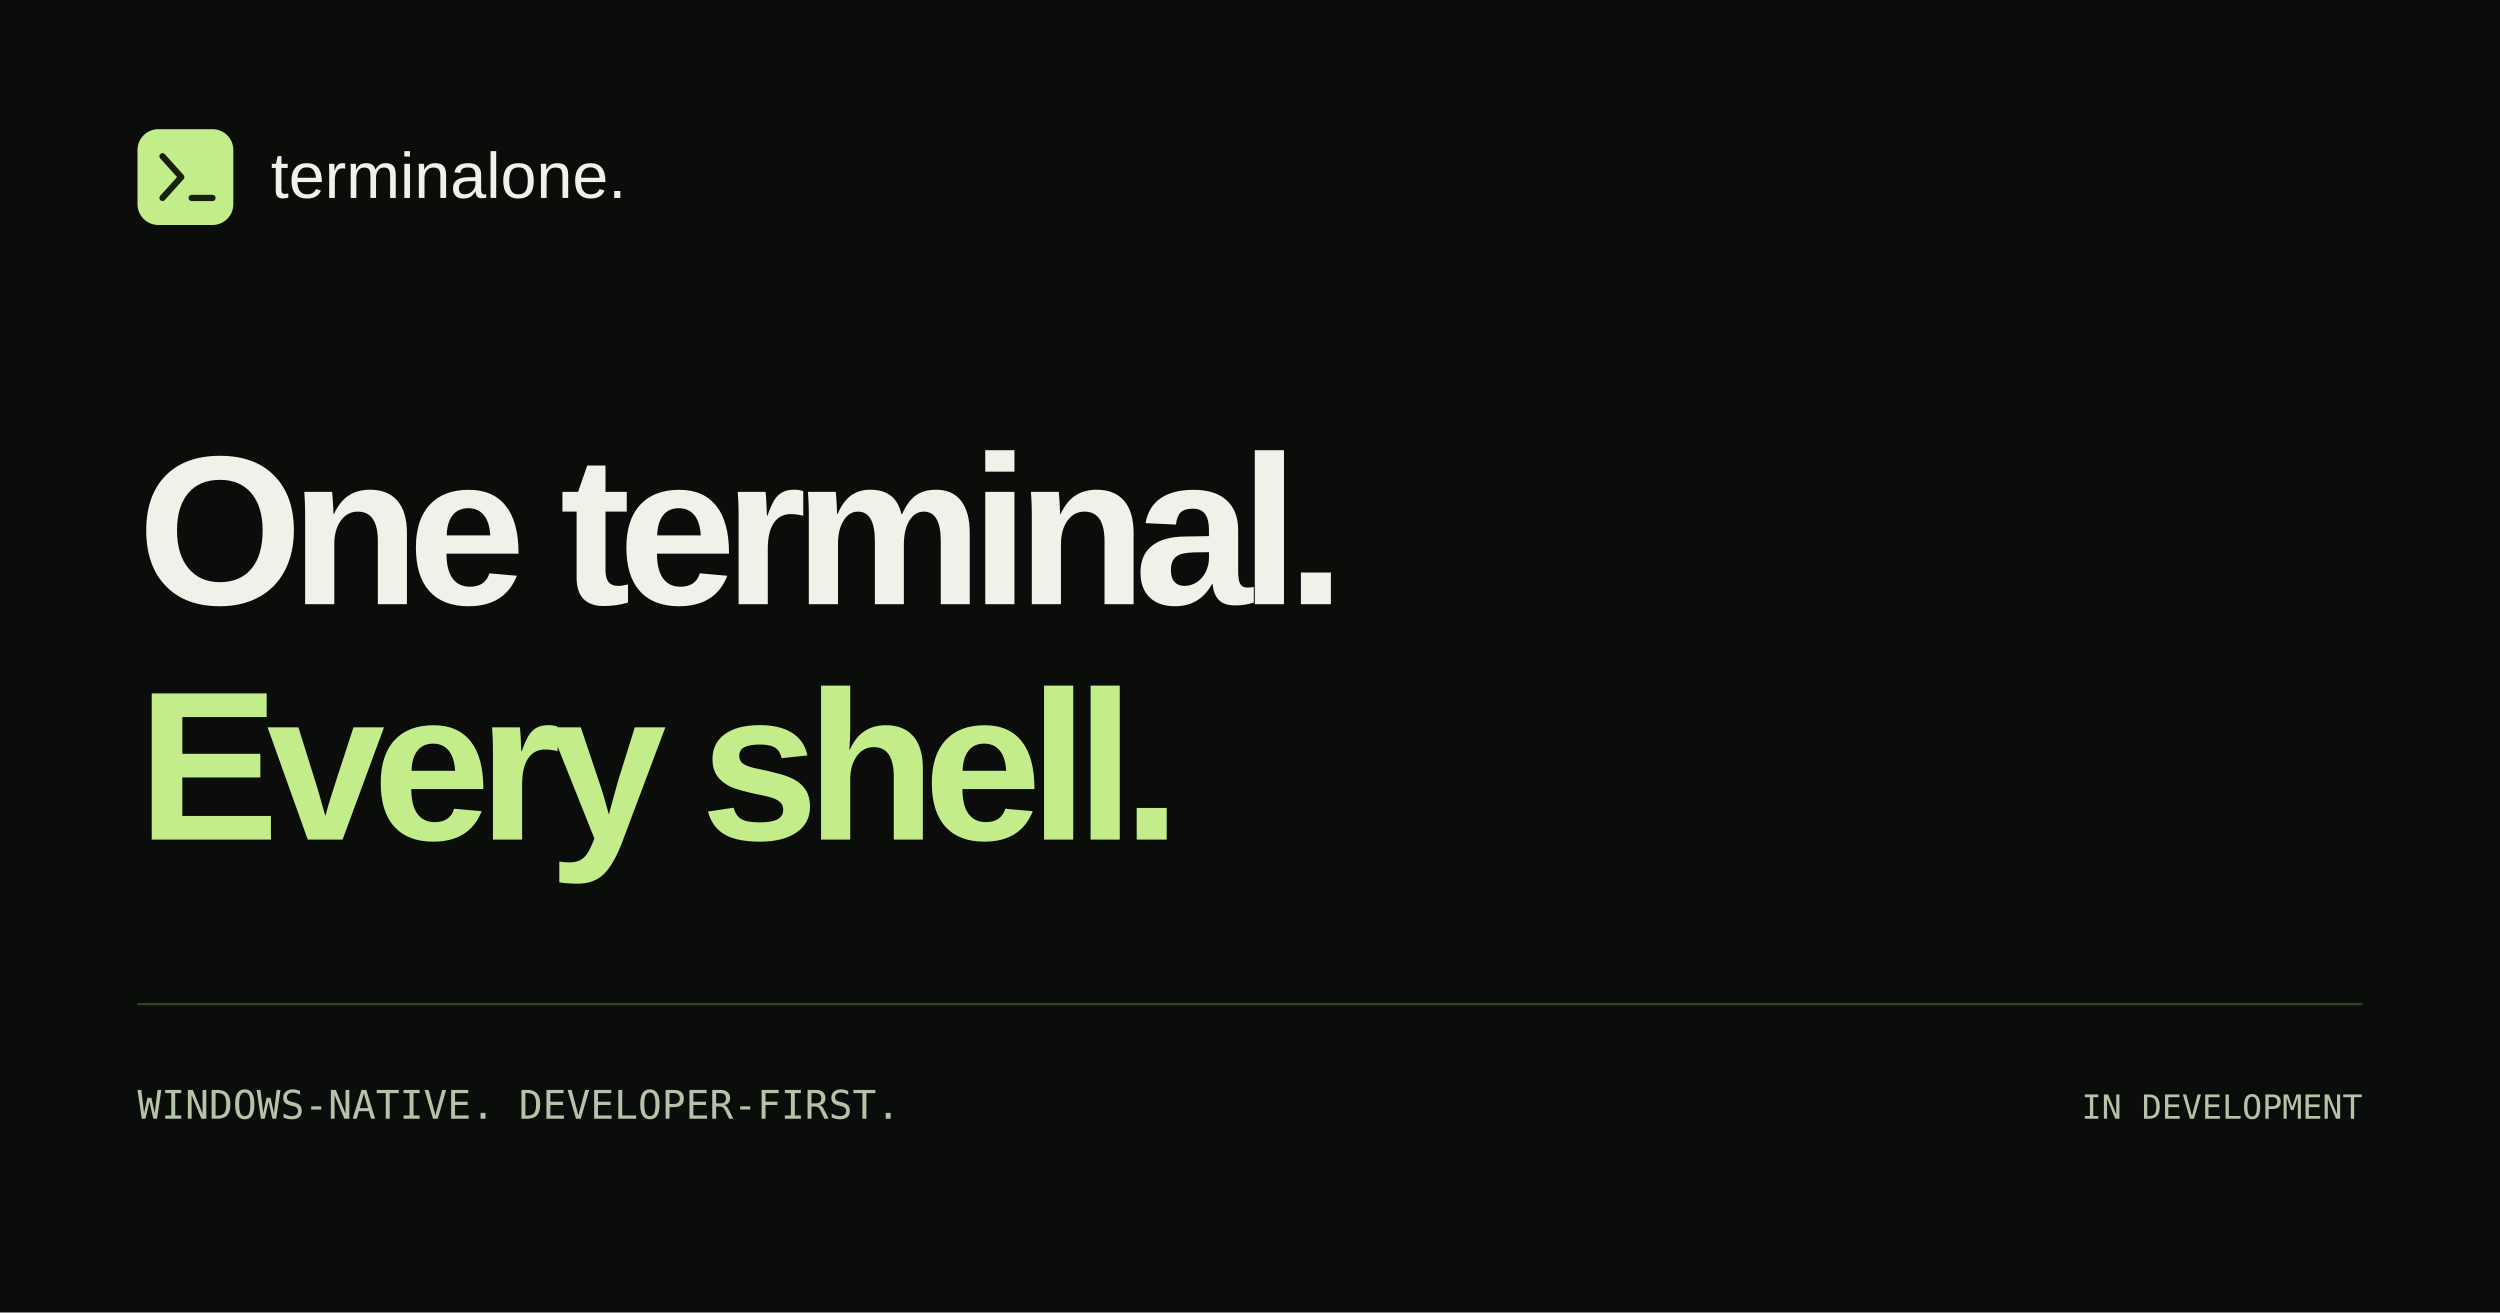
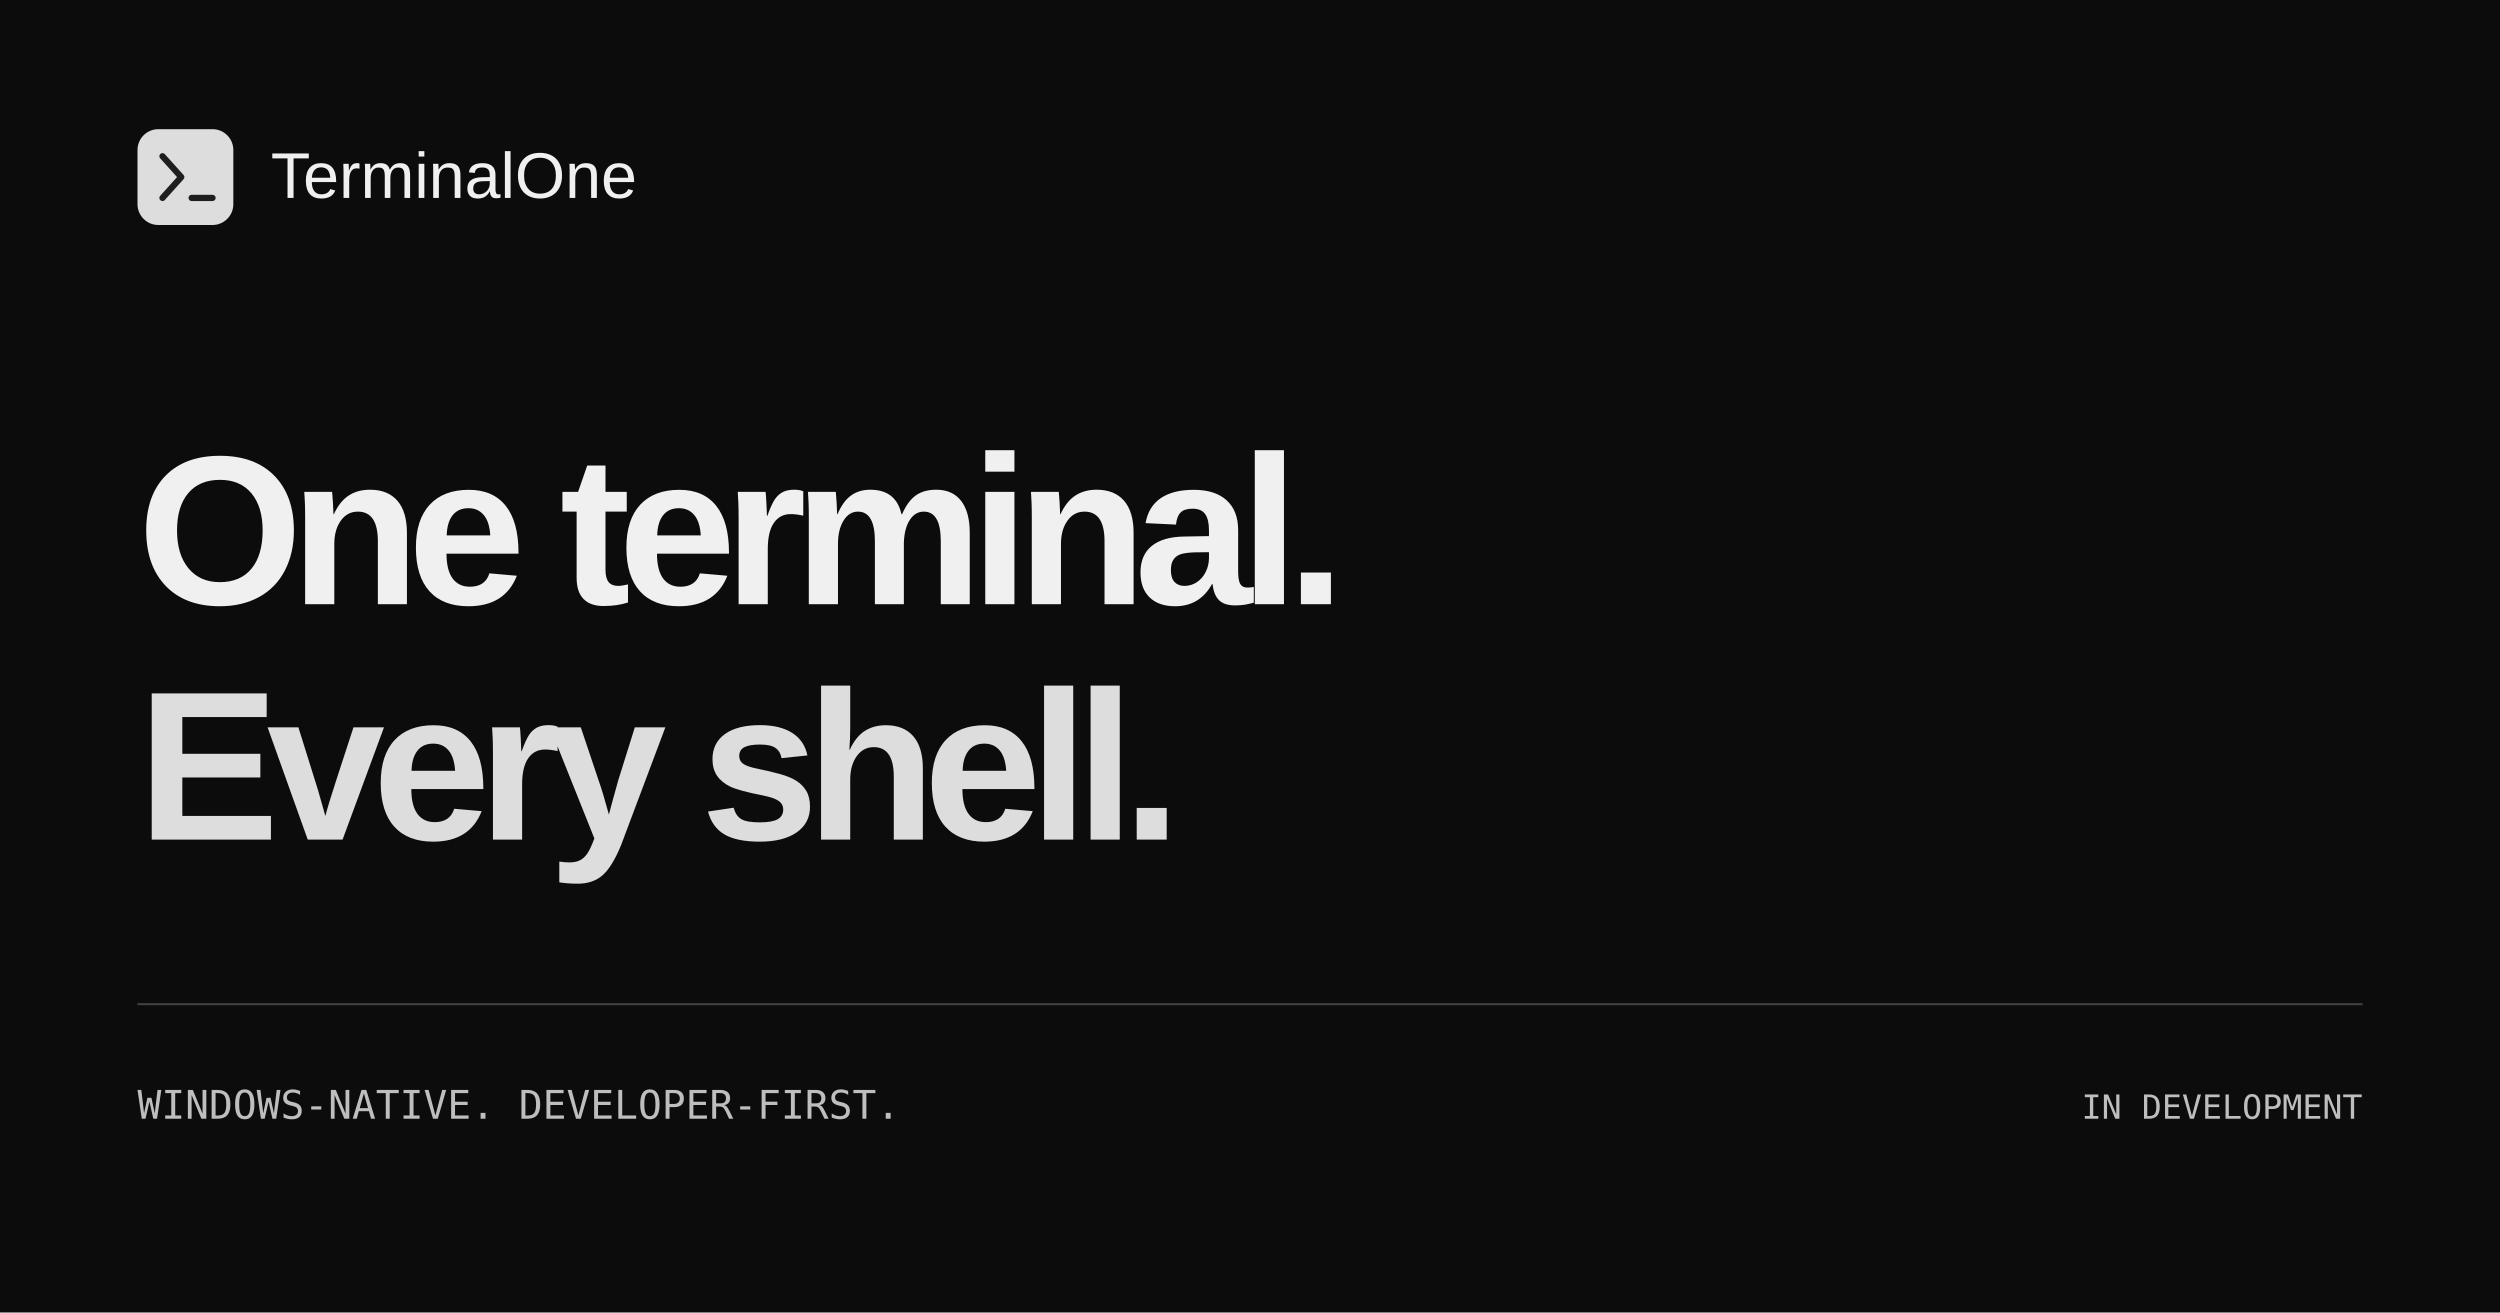
<svg xmlns="http://www.w3.org/2000/svg" width="1200" height="630" viewBox="0 0 1200 630">
-   <rect width="1200" height="630" fill="#0b0d0b" />
-   <rect x="66" y="62" width="46" height="46" rx="10" fill="#c3ed8b" />
-   <path d="m78 75 9 10-9 10m14 0h10" fill="none" stroke="#17210e" stroke-width="3" stroke-linecap="round" stroke-linejoin="round" />
-   <text x="130" y="95" font-family="Arial,sans-serif" font-size="31" fill="#f0f1e9">terminalone.</text>
-   <text x="66" y="290" font-family="Arial,sans-serif" font-size="102" font-weight="600" letter-spacing="-6" fill="#f0f1e9">One terminal.</text>
-   <text x="66" y="403" font-family="Arial,sans-serif" font-size="102" font-weight="600" letter-spacing="-6" fill="#c3ed8b">Every shell.</text>
-   <path d="M66 482h1068" stroke="#35472a" />
-   <text x="66" y="537" font-family="Consolas,monospace" font-size="19" fill="#b5c3a9">WINDOWS-NATIVE. DEVELOPER-FIRST.</text>
-   <text x="1134" y="537" text-anchor="end" font-family="Consolas,monospace" font-size="16" fill="#b5c3a9">IN DEVELOPMENT</text>
+   <rect width="1200" height="630" fill="#0c0c0c" />
+   <rect x="66" y="62" width="46" height="46" rx="10" fill="#dddddd" />
+   <path d="m78 75 9 10-9 10m14 0h10" fill="none" stroke="#1e1e1e" stroke-width="3" stroke-linecap="round" stroke-linejoin="round" />
+   <text x="130" y="95" font-family="Arial,sans-serif" font-size="31" fill="#f0f0f0">TerminalOne</text>
+   <text x="66" y="290" font-family="Arial,sans-serif" font-size="102" font-weight="600" letter-spacing="-6" fill="#f0f0f0">One terminal.</text>
+   <text x="66" y="403" font-family="Arial,sans-serif" font-size="102" font-weight="600" letter-spacing="-6" fill="#dddddd">Every shell.</text>
+   <path d="M66 482h1068" stroke="#414141" />
+   <text x="66" y="537" font-family="Consolas,monospace" font-size="19" fill="#bebebe">WINDOWS-NATIVE. DEVELOPER-FIRST.</text>
+   <text x="1134" y="537" text-anchor="end" font-family="Consolas,monospace" font-size="16" fill="#bebebe">IN DEVELOPMENT</text>
</svg>
